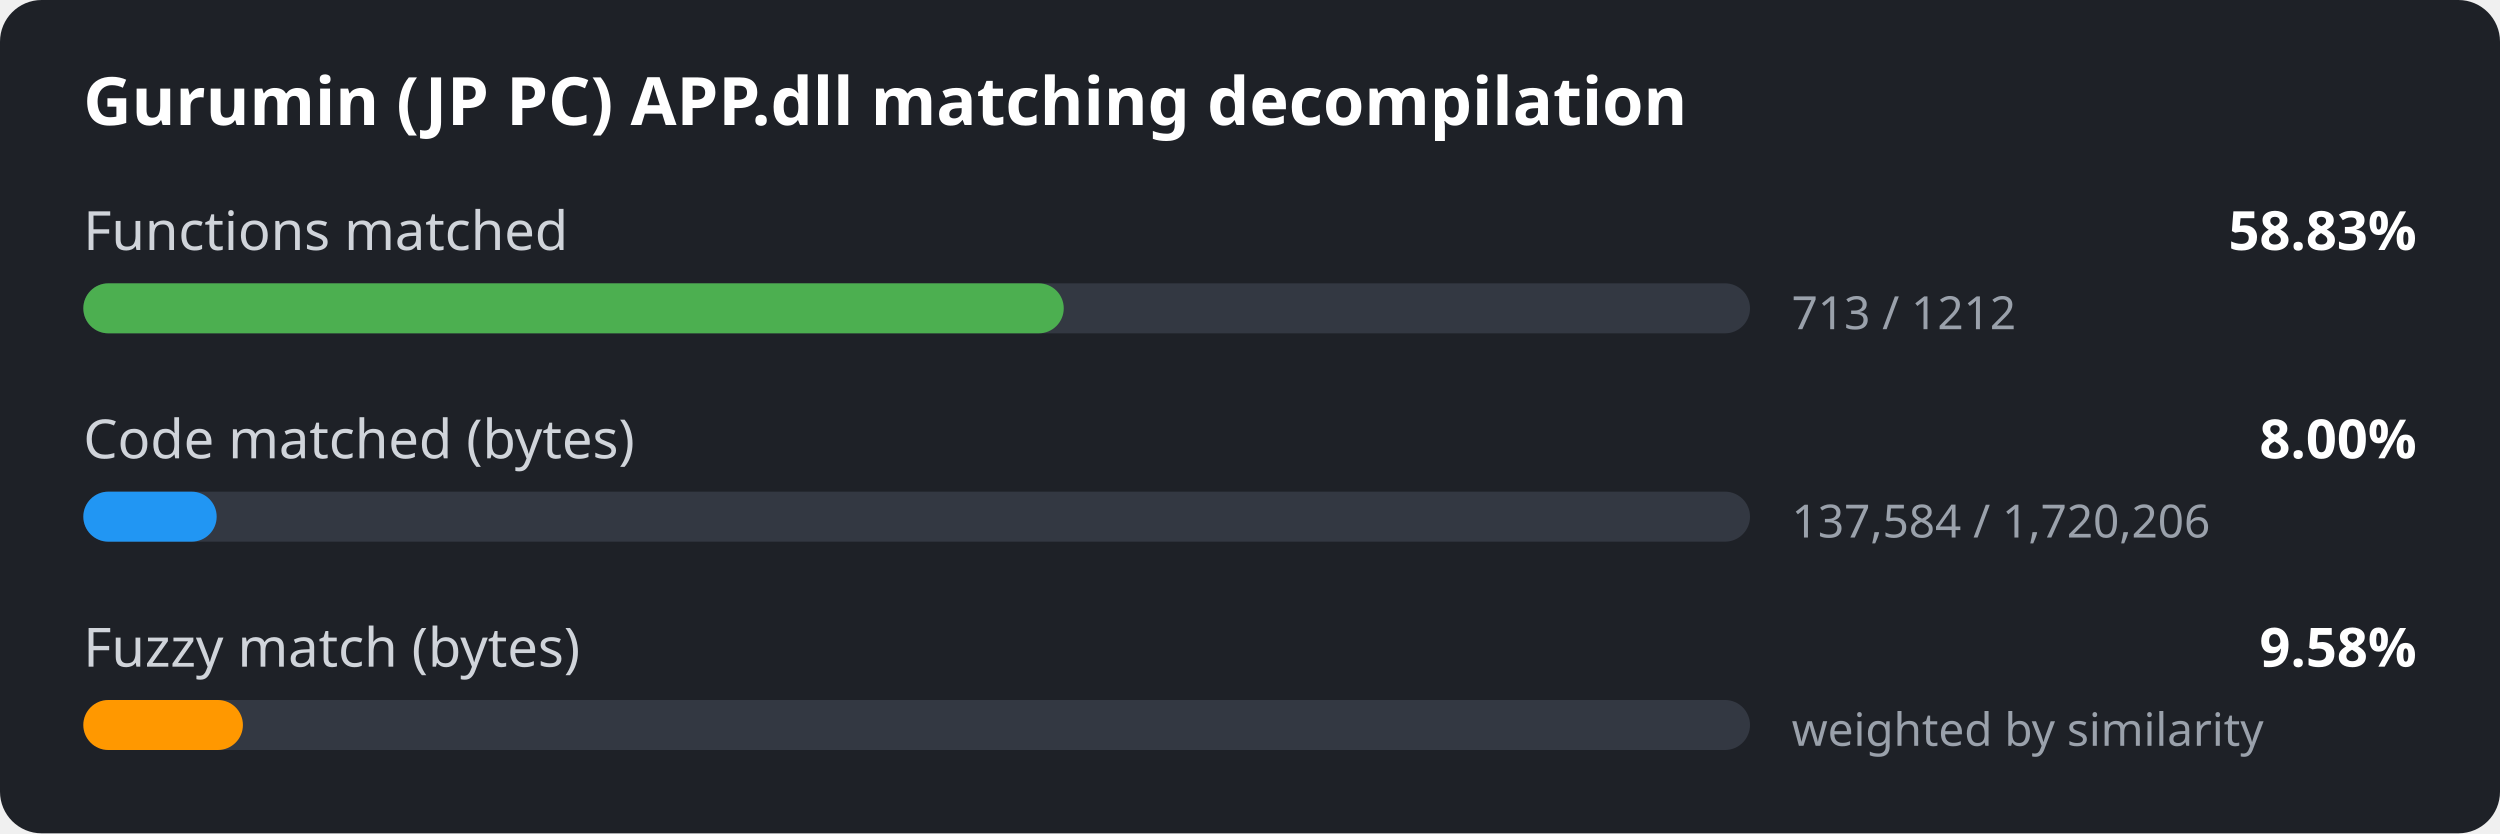
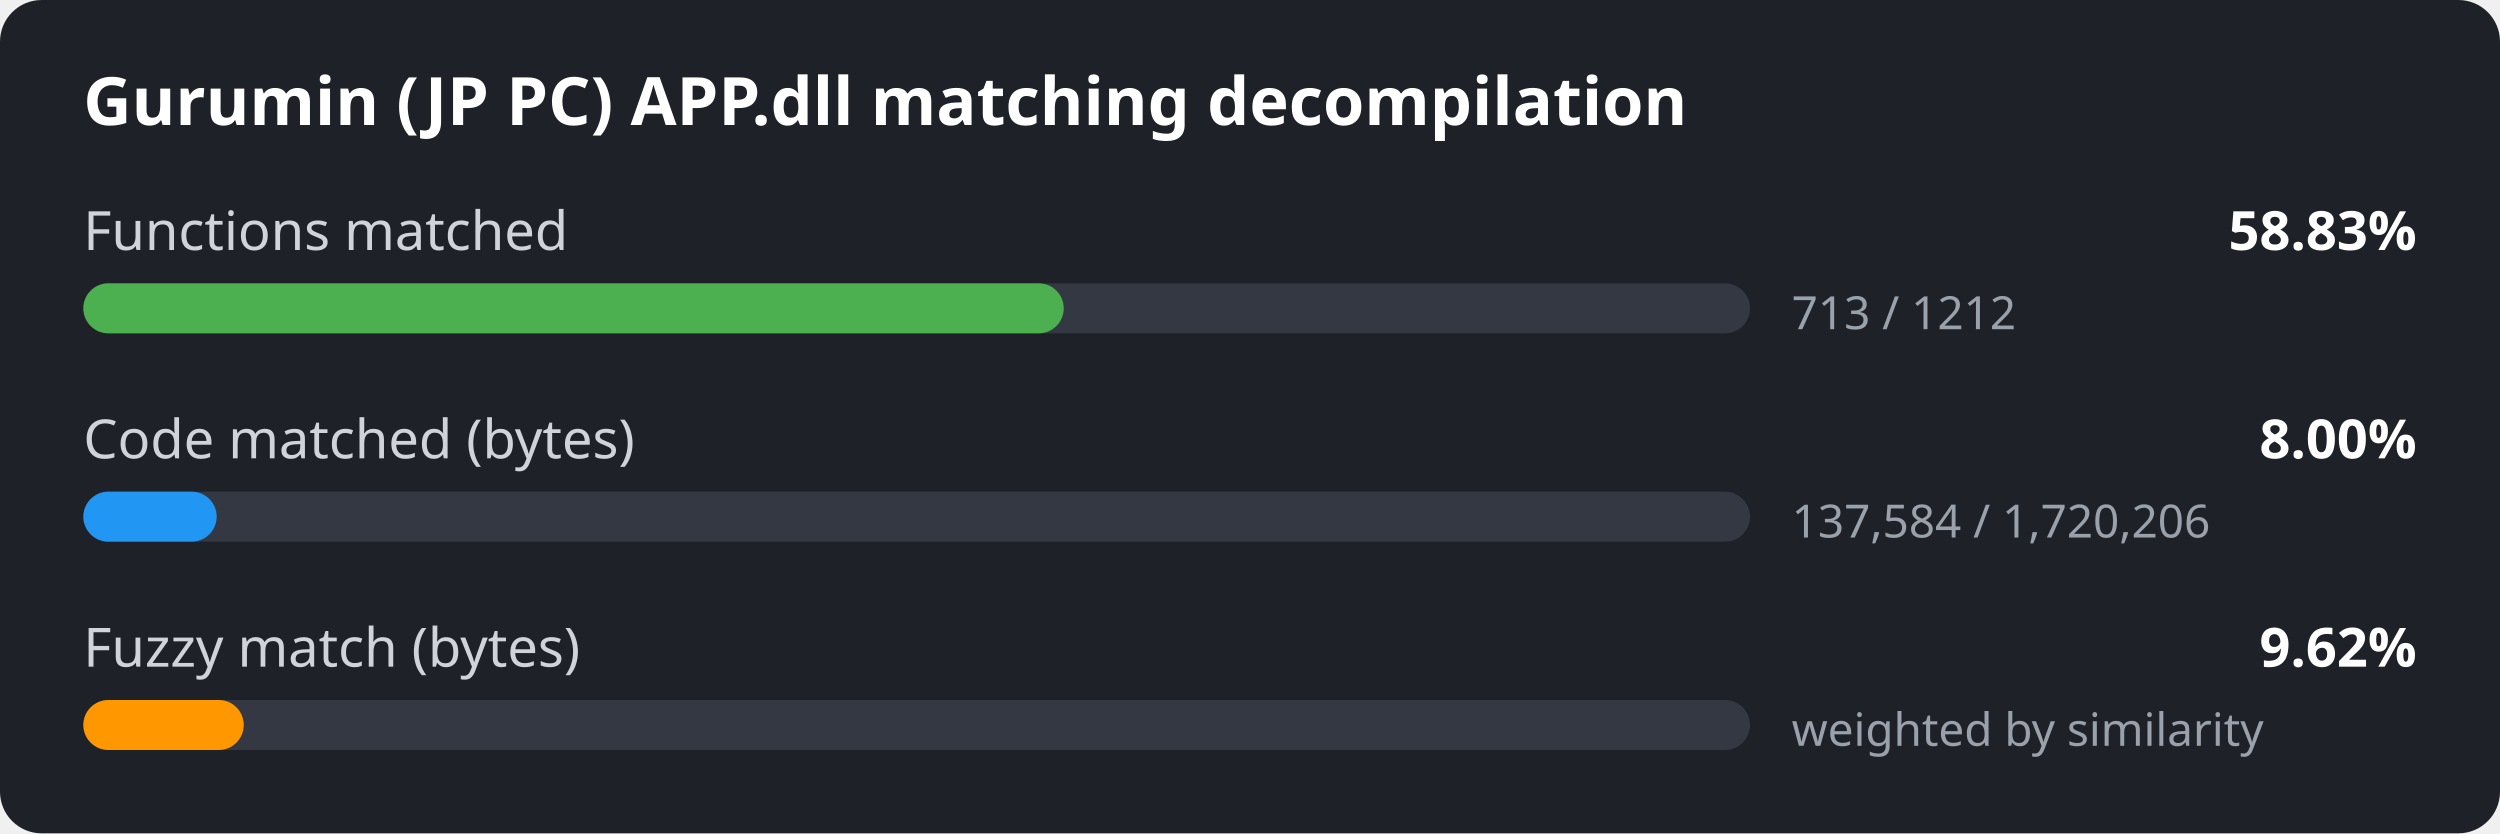
<svg xmlns="http://www.w3.org/2000/svg" width="600" height="200" viewBox="0 0 600 200">
  <style>
.bg { fill: #1e2127; }
.title { font: 600 16px sans-serif; fill: #ffffff; }
.label { font: 13px sans-serif; fill: #d0d4da; }
.value { font: 600 13px sans-serif; fill: #ffffff; }
.detail { font: 11px sans-serif; fill: #9aa1ab; }
.track { fill: #333842; }
</style>
  <rect width="600" height="200" rx="10" class="bg" />
  <text x="20" y="30" class="title">Gurumin (JP PC) APP.dll matching decompilation</text>
  <text x="20" y="60" class="label">Functions matched</text>
  <text x="580" y="60" class="value" text-anchor="end">58.83%</text>
  <rect x="20" y="68" width="400" height="12" rx="6" class="track" />
  <rect x="20" y="68" width="235.3" height="12" rx="6" fill="#4caf50" />
  <text x="430" y="79" class="detail">713 / 1212</text>
  <text x="20" y="110" class="label">Code matched (bytes)</text>
  <text x="580" y="110" class="value" text-anchor="end">8.00%</text>
  <rect x="20" y="118" width="400" height="12" rx="6" class="track" />
  <rect x="20" y="118" width="32.0" height="12" rx="6" fill="#2196f3" />
  <text x="430" y="129" class="detail">137,584 / 1,720,206</text>
  <text x="20" y="160" class="label">Fuzzy match (bytes)</text>
-   <text x="580" y="160" class="value" text-anchor="end">9.58%</text>
+   <text x="580" y="160" class="value" text-anchor="end">9.62%</text>
  <rect x="20" y="168" width="400" height="12" rx="6" class="track" />
-   <rect x="20" y="168" width="38.3" height="12" rx="6" fill="#ff9800" />
+   <rect x="20" y="168" width="38.5" height="12" rx="6" fill="#ff9800" />
  <text x="430" y="179" class="detail">weighted by similarity</text>
</svg>
